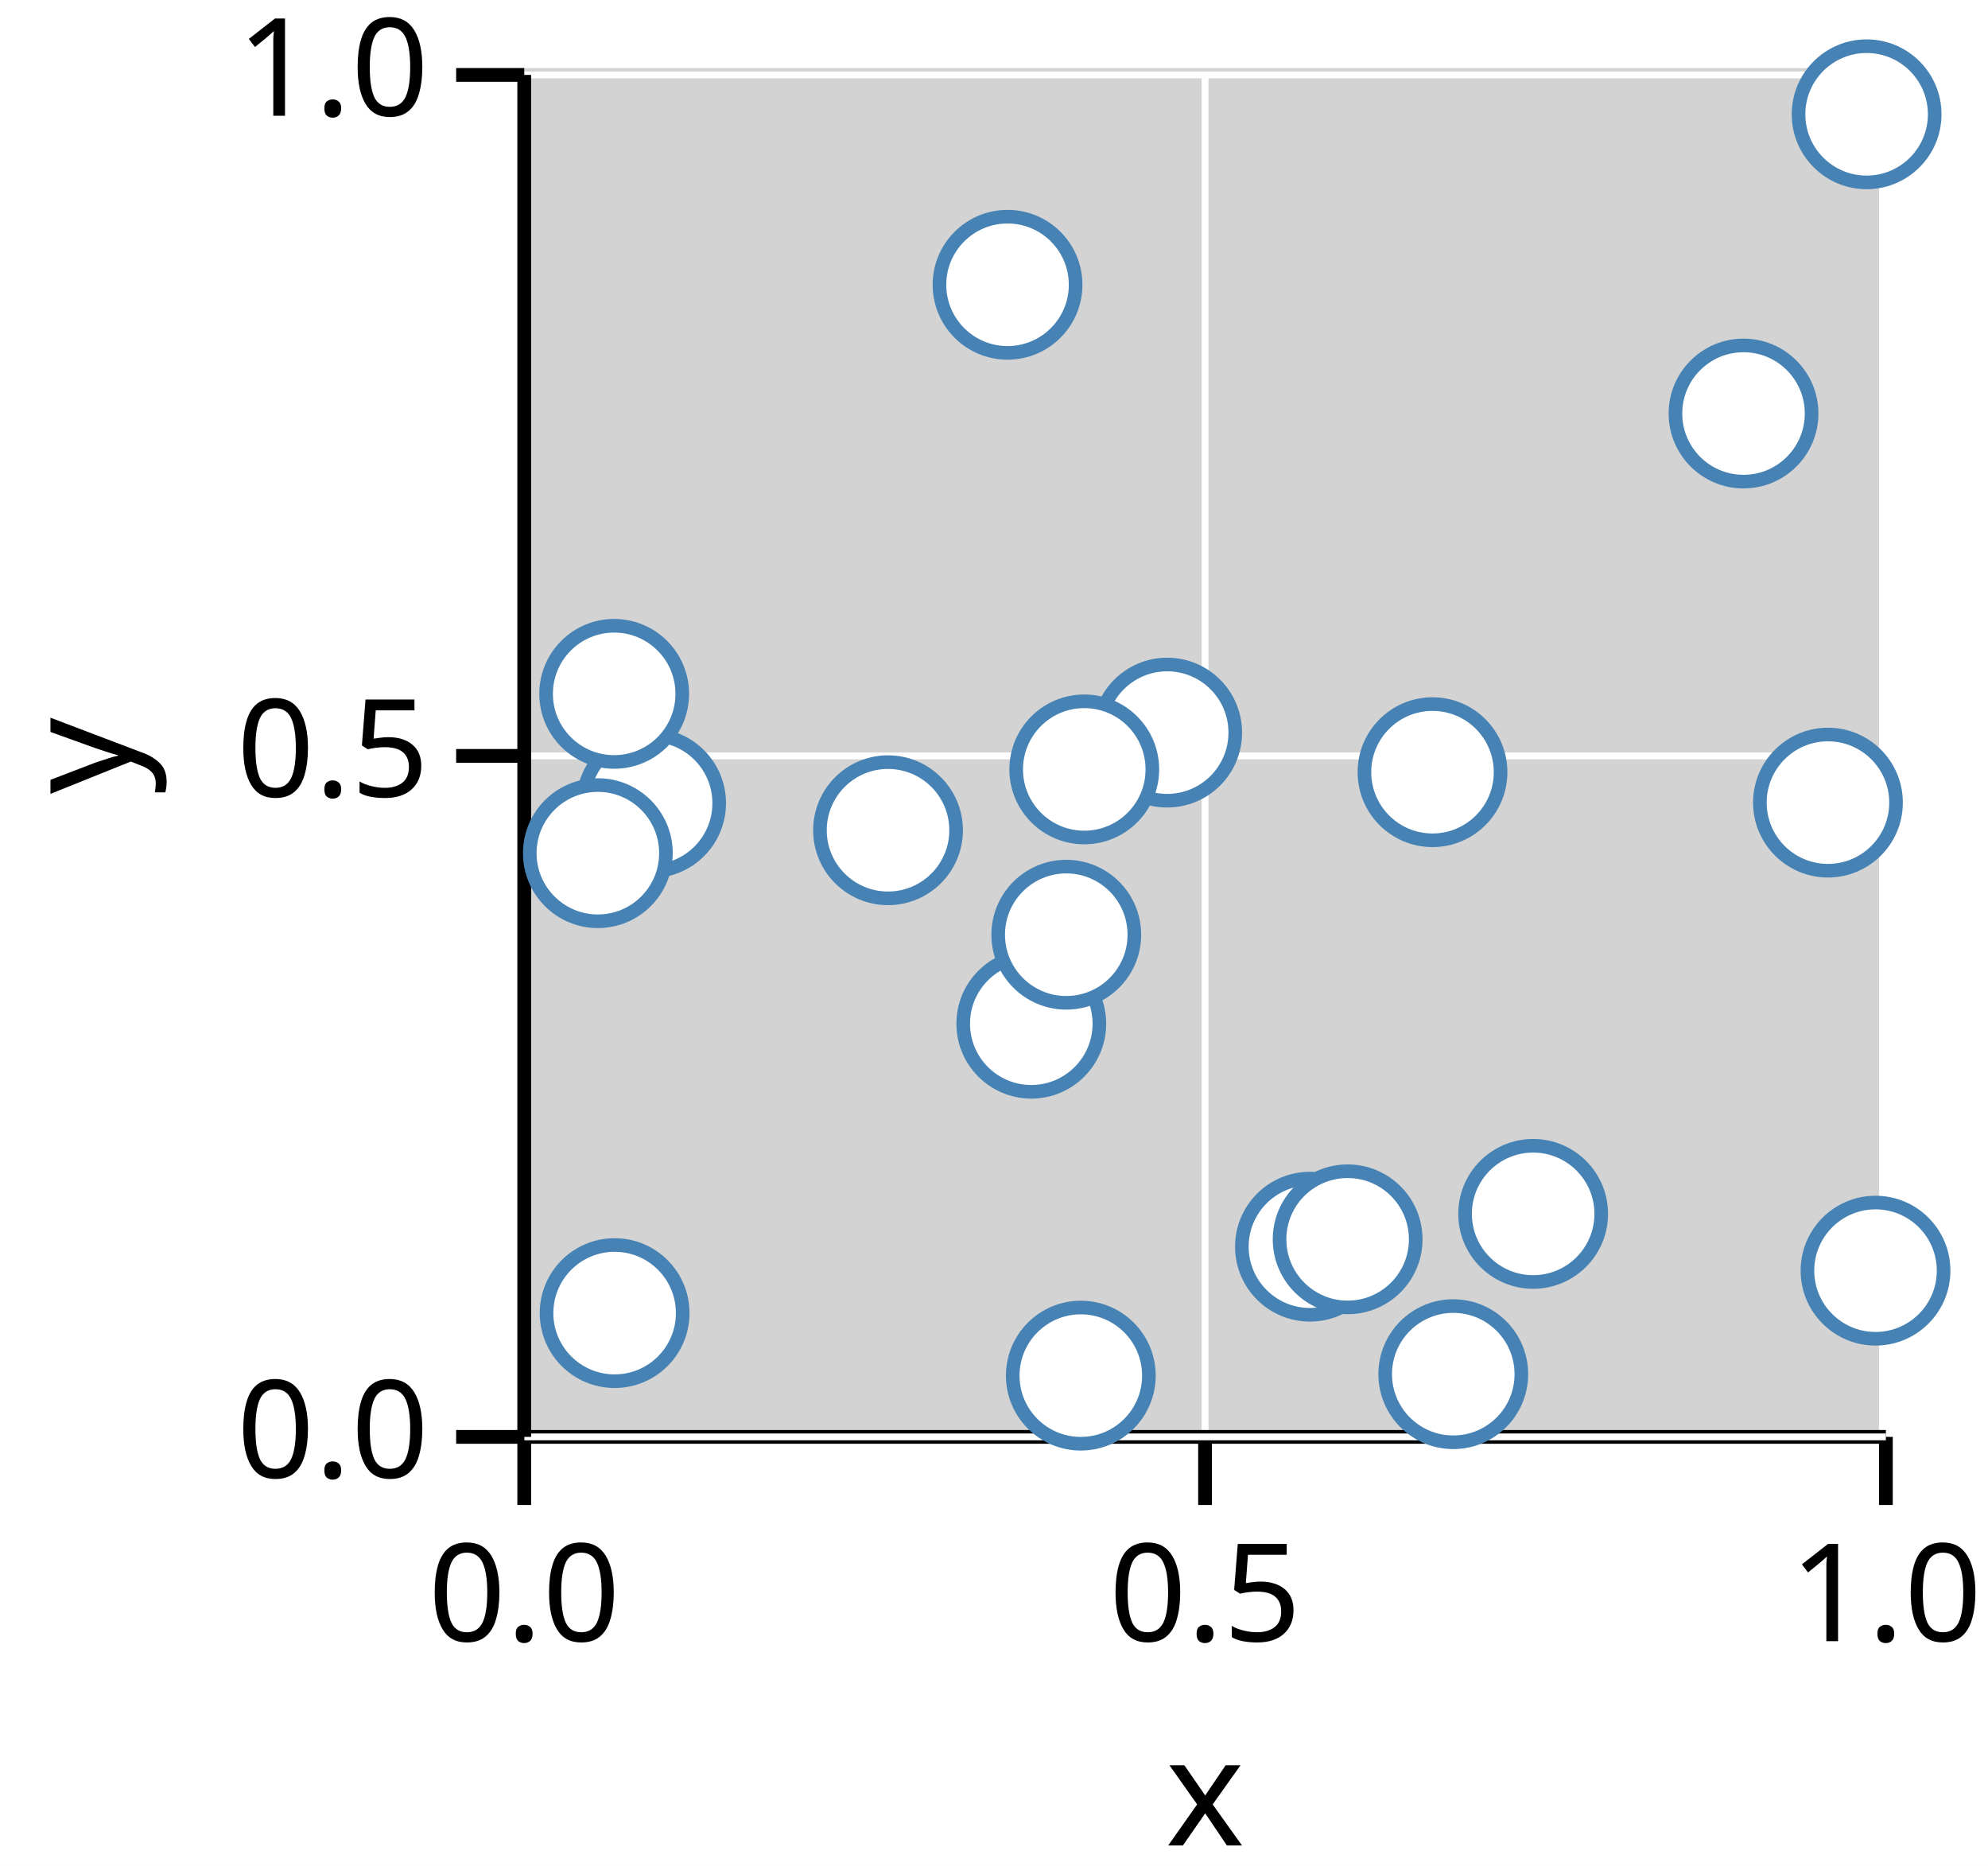
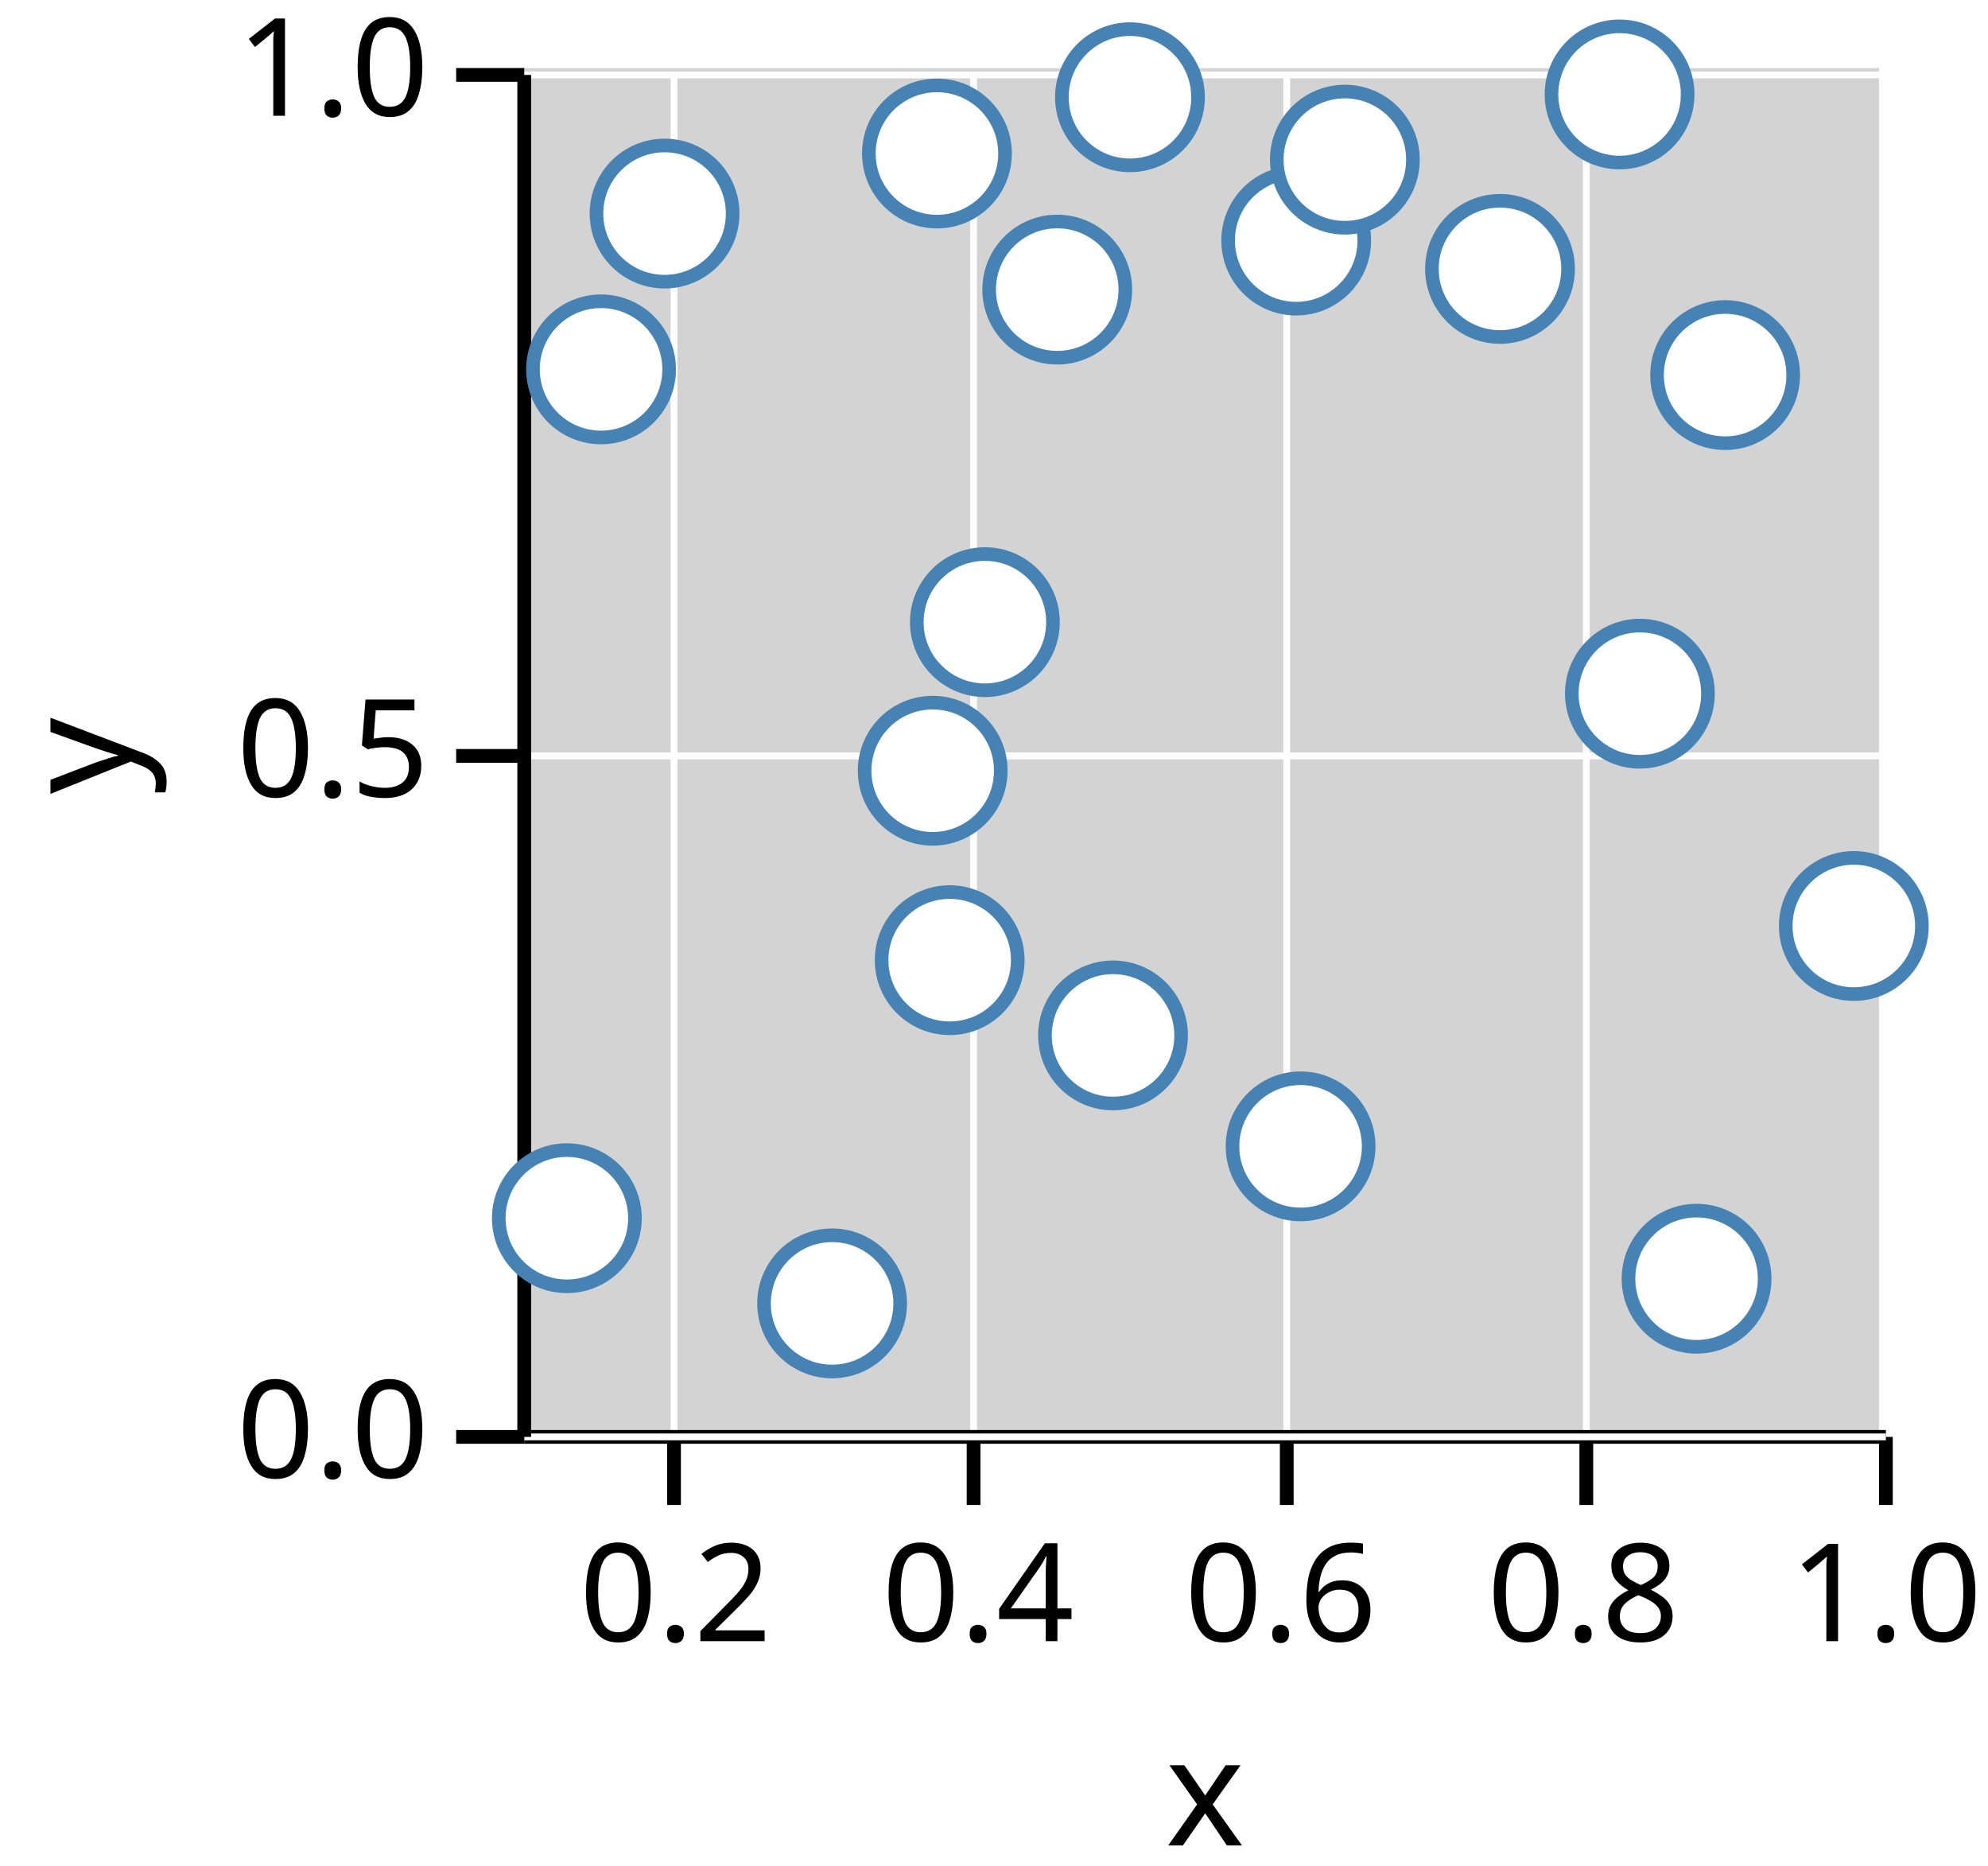
<svg xmlns="http://www.w3.org/2000/svg" version="1.1" class="marks" width="146" height="137" viewBox="0 0 146 137">
  <rect width="146" height="137" fill="white" />
  <g fill="none" stroke-miterlimit="10" transform="translate(38,5)">
    <g class="mark-group role-frame root" role="graphics-object" aria-roledescription="group mark container">
      <g transform="translate(0,0)">
        <path class="background" aria-hidden="true" d="M0,0h100v100h-100Z" fill="lightgray" />
        <g>
-           <g class="mark-group role-axis" role="graphics-symbol" aria-roledescription="axis" aria-label="X-axis titled 'x' for a linear scale with values from 0.0 to 1.0">
+           <g class="mark-group role-axis" role="graphics-symbol" aria-roledescription="axis" aria-label="X-axis titled 'x' for a linear scale with values from 0.1 to 1.0">
            <g transform="translate(0.5,100.5)">
              <path class="background" aria-hidden="true" d="M0,0h0v0h0Z" pointer-events="none" />
              <g>
                <g class="mark-rule role-axis-grid" pointer-events="none">
-                   <line transform="translate(0,0)" x2="0" y2="-100" stroke="white" stroke-width="0.5" stroke-dasharray="0" opacity="1" />
-                   <line transform="translate(50,0)" x2="0" y2="-100" stroke="white" stroke-width="0.5" stroke-dasharray="0" opacity="1" />
+                   <line transform="translate(11,0)" x2="0" y2="-100" stroke="white" stroke-width="0.5" stroke-dasharray="0" opacity="1" />
+                   <line transform="translate(33,0)" x2="0" y2="-100" stroke="white" stroke-width="0.5" stroke-dasharray="0" opacity="1" />
+                   <line transform="translate(56,0)" x2="0" y2="-100" stroke="white" stroke-width="0.5" stroke-dasharray="0" opacity="1" />
+                   <line transform="translate(78,0)" x2="0" y2="-100" stroke="white" stroke-width="0.5" stroke-dasharray="0" opacity="1" />
                  <line transform="translate(100,0)" x2="0" y2="-100" stroke="white" stroke-width="0.5" stroke-dasharray="0" opacity="1" />
                </g>
                <g class="mark-rule role-axis-tick" pointer-events="none">
-                   <line transform="translate(0,0)" x2="0" y2="5" stroke="black" stroke-width="1.01" opacity="1" />
-                   <line transform="translate(50,0)" x2="0" y2="5" stroke="black" stroke-width="1.01" opacity="1" />
+                   <line transform="translate(11,0)" x2="0" y2="5" stroke="black" stroke-width="1.01" opacity="1" />
+                   <line transform="translate(33,0)" x2="0" y2="5" stroke="black" stroke-width="1.01" opacity="1" />
+                   <line transform="translate(56,0)" x2="0" y2="5" stroke="black" stroke-width="1.01" opacity="1" />
+                   <line transform="translate(78,0)" x2="0" y2="5" stroke="black" stroke-width="1.01" opacity="1" />
                  <line transform="translate(100,0)" x2="0" y2="5" stroke="black" stroke-width="1.01" opacity="1" />
                </g>
                <g class="mark-text role-axis-label" pointer-events="none">
-                   <text text-anchor="middle" transform="translate(0,15)" font-family="sans-serif" font-size="10px" font-style="normal" font-weight="400" fill="black" opacity="1">0.0</text>
-                   <text text-anchor="middle" transform="translate(50,15)" font-family="sans-serif" font-size="10px" font-style="normal" font-weight="400" fill="black" opacity="1">0.5</text>
+                   <text text-anchor="middle" transform="translate(11.11111,15)" font-family="sans-serif" font-size="10px" font-style="normal" font-weight="400" fill="black" opacity="1">0.2</text>
+                   <text text-anchor="middle" transform="translate(33.33333,15)" font-family="sans-serif" font-size="10px" font-style="normal" font-weight="400" fill="black" opacity="1">0.4</text>
+                   <text text-anchor="middle" transform="translate(55.55556,15)" font-family="sans-serif" font-size="10px" font-style="normal" font-weight="400" fill="black" opacity="1">0.6</text>
+                   <text text-anchor="middle" transform="translate(77.77778,15)" font-family="sans-serif" font-size="10px" font-style="normal" font-weight="400" fill="black" opacity="1">0.8</text>
                  <text text-anchor="middle" transform="translate(100,15)" font-family="sans-serif" font-size="10px" font-style="normal" font-weight="400" fill="black" opacity="1">1.0</text>
                </g>
                <g class="mark-rule role-axis-domain" pointer-events="none">
                  <line transform="translate(0,0)" x2="100" y2="0" stroke="black" stroke-width="1.01" opacity="1" />
                </g>
                <g class="mark-text role-axis-title" pointer-events="none">
                  <text text-anchor="middle" transform="translate(50,30)" font-family="sans-serif" font-size="11px" font-style="normal" font-weight="400" fill="black" opacity="1">x</text>
                </g>
              </g>
              <path class="foreground" aria-hidden="true" d="" pointer-events="none" display="none" />
            </g>
          </g>
          <g class="mark-group role-axis" role="graphics-symbol" aria-roledescription="axis" aria-label="Y-axis titled 'y' for a linear scale with values from 0.0 to 1.0">
            <g transform="translate(0.5,0.5)">
              <path class="background" aria-hidden="true" d="M0,0h0v0h0Z" pointer-events="none" />
              <g>
                <g class="mark-rule role-axis-grid" pointer-events="none">
                  <line transform="translate(0,100)" x2="100" y2="0" stroke="white" stroke-width="0.5" stroke-dasharray="0" opacity="1" />
                  <line transform="translate(0,50)" x2="100" y2="0" stroke="white" stroke-width="0.5" stroke-dasharray="0" opacity="1" />
                  <line transform="translate(0,0)" x2="100" y2="0" stroke="white" stroke-width="0.5" stroke-dasharray="0" opacity="1" />
                </g>
                <g class="mark-rule role-axis-tick" pointer-events="none">
                  <line transform="translate(0,100)" x2="-5" y2="0" stroke="black" stroke-width="1.01" opacity="1" />
                  <line transform="translate(0,50)" x2="-5" y2="0" stroke="black" stroke-width="1.01" opacity="1" />
                  <line transform="translate(0,0)" x2="-5" y2="0" stroke="black" stroke-width="1.01" opacity="1" />
                </g>
                <g class="mark-text role-axis-label" pointer-events="none">
                  <text text-anchor="end" transform="translate(-7,103)" font-family="sans-serif" font-size="10px" font-style="normal" font-weight="400" fill="black" opacity="1">0.0</text>
                  <text text-anchor="end" transform="translate(-7,53)" font-family="sans-serif" font-size="10px" font-style="normal" font-weight="400" fill="black" opacity="1">0.5</text>
                  <text text-anchor="end" transform="translate(-7,3)" font-family="sans-serif" font-size="10px" font-style="normal" font-weight="400" fill="black" opacity="1">1.0</text>
                </g>
                <g class="mark-rule role-axis-domain" pointer-events="none">
                  <line transform="translate(0,100)" x2="0" y2="-100" stroke="black" stroke-width="1.01" opacity="1" />
                </g>
                <g class="mark-text role-axis-title" pointer-events="none">
                  <text text-anchor="middle" transform="translate(-26.90332,50) rotate(-90) translate(0,-2)" font-family="sans-serif" font-size="11px" font-style="normal" font-weight="400" fill="black" opacity="1">y</text>
                </g>
              </g>
              <path class="foreground" aria-hidden="true" d="" pointer-events="none" display="none" />
            </g>
          </g>
          <g class="mark-group role-scope" role="graphics-object" aria-roledescription="group mark container">
            <g transform="translate(0,0)">
              <path class="background" aria-hidden="true" d="M0,0h0v0h0Z" />
              <g>
                <g class="mark-symbol role-mark points" role="graphics-symbol" aria-roledescription="symbol mark container">
-                   <path transform="translate(35.99385,15.90917)" d="M5,0A5,5,0,1,1,-5,0A5,5,0,1,1,5,0" fill="white" stroke="steelblue" stroke-width="1" opacity="1" />
-                   <path transform="translate(9.818338,53.97184)" d="M5,0A5,5,0,1,1,-5,0A5,5,0,1,1,5,0" fill="white" stroke="steelblue" stroke-width="1" opacity="1" />
-                   <path transform="translate(7.138531,91.41088)" d="M5,0A5,5,0,1,1,-5,0A5,5,0,1,1,5,0" fill="white" stroke="steelblue" stroke-width="1" opacity="1" />
-                   <path transform="translate(99.73928,88.29493)" d="M5,0A5,5,0,1,1,-5,0A5,5,0,1,1,5,0" fill="white" stroke="steelblue" stroke-width="1" opacity="1" />
-                   <path transform="translate(58.20293,86.53489)" d="M5,0A5,5,0,1,1,-5,0A5,5,0,1,1,5,0" fill="white" stroke="steelblue" stroke-width="1" opacity="1" />
-                   <path transform="translate(96.2465,53.92962)" d="M5,0A5,5,0,1,1,-5,0A5,5,0,1,1,5,0" fill="white" stroke="steelblue" stroke-width="1" opacity="1" />
-                   <path transform="translate(47.71895,48.78995)" d="M5,0A5,5,0,1,1,-5,0A5,5,0,1,1,5,0" fill="white" stroke="steelblue" stroke-width="1" opacity="1" />
-                   <path transform="translate(74.59536,84.1261)" d="M5,0A5,5,0,1,1,-5,0A5,5,0,1,1,5,0" fill="white" stroke="steelblue" stroke-width="1" opacity="1" />
-                   <path transform="translate(41.62941,51.49156)" d="M5,0A5,5,0,1,1,-5,0A5,5,0,1,1,5,0" fill="white" stroke="steelblue" stroke-width="1" opacity="1" />
-                   <path transform="translate(27.21749,55.95812)" d="M5,0A5,5,0,1,1,-5,0A5,5,0,1,1,5,0" fill="white" stroke="steelblue" stroke-width="1" opacity="1" />
-                   <path transform="translate(90.04499,25.36227)" d="M5,0A5,5,0,1,1,-5,0A5,5,0,1,1,5,0" fill="white" stroke="steelblue" stroke-width="1" opacity="1" />
-                   <path transform="translate(41.3755,96.00214)" d="M5,0A5,5,0,1,1,-5,0A5,5,0,1,1,5,0" fill="white" stroke="steelblue" stroke-width="1" opacity="1" />
-                   <path transform="translate(7.105859,45.94461)" d="M5,0A5,5,0,1,1,-5,0A5,5,0,1,1,5,0" fill="white" stroke="steelblue" stroke-width="1" opacity="1" />
-                   <path transform="translate(5.90694,57.64182)" d="M5,0A5,5,0,1,1,-5,0A5,5,0,1,1,5,0" fill="white" stroke="steelblue" stroke-width="1" opacity="1" />
-                   <path transform="translate(37.73887,70.16304)" d="M5,0A5,5,0,1,1,-5,0A5,5,0,1,1,5,0" fill="white" stroke="steelblue" stroke-width="1" opacity="1" />
-                   <path transform="translate(68.72952,95.89514)" d="M5,0A5,5,0,1,1,-5,0A5,5,0,1,1,5,0" fill="white" stroke="steelblue" stroke-width="1" opacity="1" />
-                   <path transform="translate(67.20361,51.69562)" d="M5,0A5,5,0,1,1,-5,0A5,5,0,1,1,5,0" fill="white" stroke="steelblue" stroke-width="1" opacity="1" />
-                   <path transform="translate(60.97155,85.99443)" d="M5,0A5,5,0,1,1,-5,0A5,5,0,1,1,5,0" fill="white" stroke="steelblue" stroke-width="1" opacity="1" />
-                   <path transform="translate(99.08542,3.391838)" d="M5,0A5,5,0,1,1,-5,0A5,5,0,1,1,5,0" fill="white" stroke="steelblue" stroke-width="1" opacity="1" />
-                   <path transform="translate(40.30765,63.62848)" d="M5,0A5,5,0,1,1,-5,0A5,5,0,1,1,5,0" fill="white" stroke="steelblue" stroke-width="1" opacity="1" />
+                   <path transform="translate(82.43431,45.9325)" d="M5,0A5,5,0,1,1,-5,0A5,5,0,1,1,5,0" fill="white" stroke="steelblue" stroke-width="1" opacity="1" />
+                   <path transform="translate(3.630274,84.44385)" d="M5,0A5,5,0,1,1,-5,0A5,5,0,1,1,5,0" fill="white" stroke="steelblue" stroke-width="1" opacity="1" />
+                   <path transform="translate(31.74461,65.498)" d="M5,0A5,5,0,1,1,-5,0A5,5,0,1,1,5,0" fill="white" stroke="steelblue" stroke-width="1" opacity="1" />
+                   <path transform="translate(30.49774,51.5891)" d="M5,0A5,5,0,1,1,-5,0A5,5,0,1,1,5,0" fill="white" stroke="steelblue" stroke-width="1" opacity="1" />
+                   <path transform="translate(72.16126,14.7425)" d="M5,0A5,5,0,1,1,-5,0A5,5,0,1,1,5,0" fill="white" stroke="steelblue" stroke-width="1" opacity="1" />
+                   <path transform="translate(80.94223,1.933852)" d="M5,0A5,5,0,1,1,-5,0A5,5,0,1,1,5,0" fill="white" stroke="steelblue" stroke-width="1" opacity="1" />
+                   <path transform="translate(23.11043,90.69845)" d="M5,0A5,5,0,1,1,-5,0A5,5,0,1,1,5,0" fill="white" stroke="steelblue" stroke-width="1" opacity="1" />
+                   <path transform="translate(6.141367,22.11986)" d="M5,0A5,5,0,1,1,-5,0A5,5,0,1,1,5,0" fill="white" stroke="steelblue" stroke-width="1" opacity="1" />
+                   <path transform="translate(34.33091,40.68041)" d="M5,0A5,5,0,1,1,-5,0A5,5,0,1,1,5,0" fill="white" stroke="steelblue" stroke-width="1" opacity="1" />
+                   <path transform="translate(30.80941,6.271028)" d="M5,0A5,5,0,1,1,-5,0A5,5,0,1,1,5,0" fill="white" stroke="steelblue" stroke-width="1" opacity="1" />
+                   <path transform="translate(88.6946,22.54023)" d="M5,0A5,5,0,1,1,-5,0A5,5,0,1,1,5,0" fill="white" stroke="steelblue" stroke-width="1" opacity="1" />
+                   <path transform="translate(86.59677,88.88629)" d="M5,0A5,5,0,1,1,-5,0A5,5,0,1,1,5,0" fill="white" stroke="steelblue" stroke-width="1" opacity="1" />
+                   <path transform="translate(43.74223,71.02368)" d="M5,0A5,5,0,1,1,-5,0A5,5,0,1,1,5,0" fill="white" stroke="steelblue" stroke-width="1" opacity="1" />
+                   <path transform="translate(57.51599,79.16815)" d="M5,0A5,5,0,1,1,-5,0A5,5,0,1,1,5,0" fill="white" stroke="steelblue" stroke-width="1" opacity="1" />
+                   <path transform="translate(57.19398,12.66291)" d="M5,0A5,5,0,1,1,-5,0A5,5,0,1,1,5,0" fill="white" stroke="steelblue" stroke-width="1" opacity="1" />
+                   <path transform="translate(98.14687,62.98888)" d="M5,0A5,5,0,1,1,-5,0A5,5,0,1,1,5,0" fill="white" stroke="steelblue" stroke-width="1" opacity="1" />
+                   <path transform="translate(39.64501,16.26317)" d="M5,0A5,5,0,1,1,-5,0A5,5,0,1,1,5,0" fill="white" stroke="steelblue" stroke-width="1" opacity="1" />
+                   <path transform="translate(60.76717,6.721634)" d="M5,0A5,5,0,1,1,-5,0A5,5,0,1,1,5,0" fill="white" stroke="steelblue" stroke-width="1" opacity="1" />
+                   <path transform="translate(10.80606,10.68112)" d="M5,0A5,5,0,1,1,-5,0A5,5,0,1,1,5,0" fill="white" stroke="steelblue" stroke-width="1" opacity="1" />
+                   <path transform="translate(44.98469,2.139407)" d="M5,0A5,5,0,1,1,-5,0A5,5,0,1,1,5,0" fill="white" stroke="steelblue" stroke-width="1" opacity="1" />
                </g>
              </g>
              <path class="foreground" aria-hidden="true" d="" display="none" />
            </g>
          </g>
        </g>
        <path class="foreground" aria-hidden="true" d="" display="none" />
      </g>
    </g>
  </g>
</svg>
